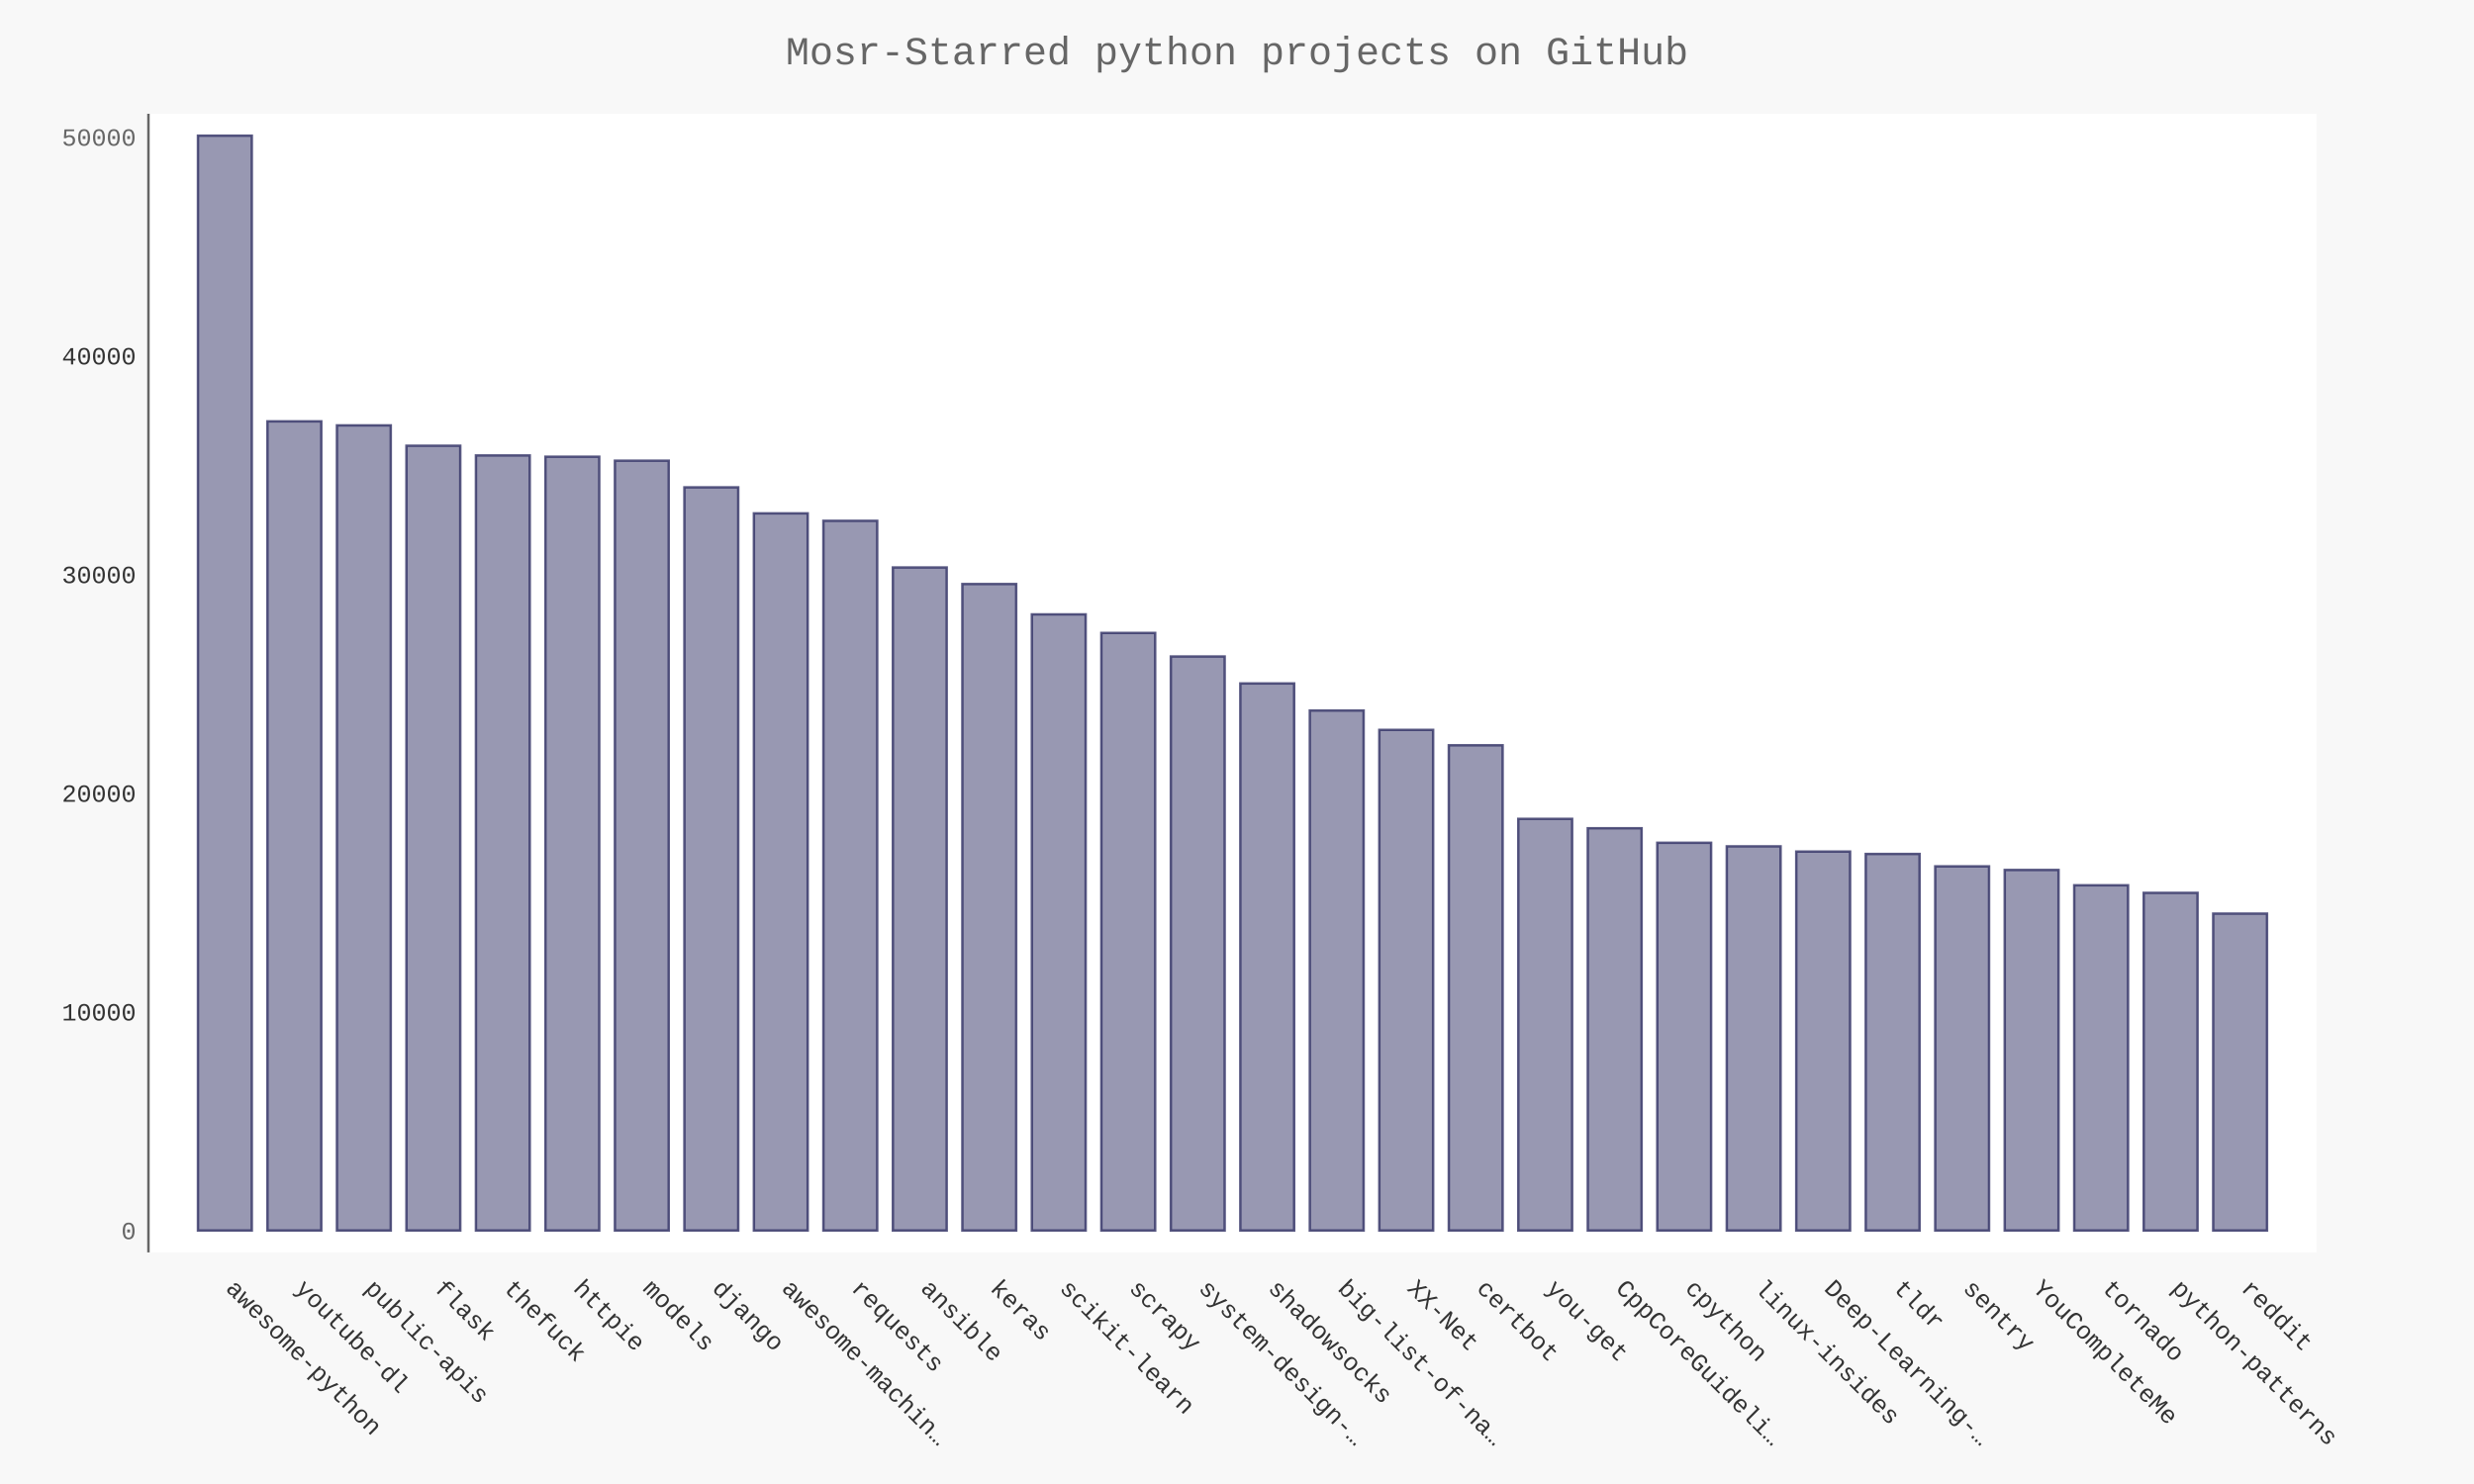
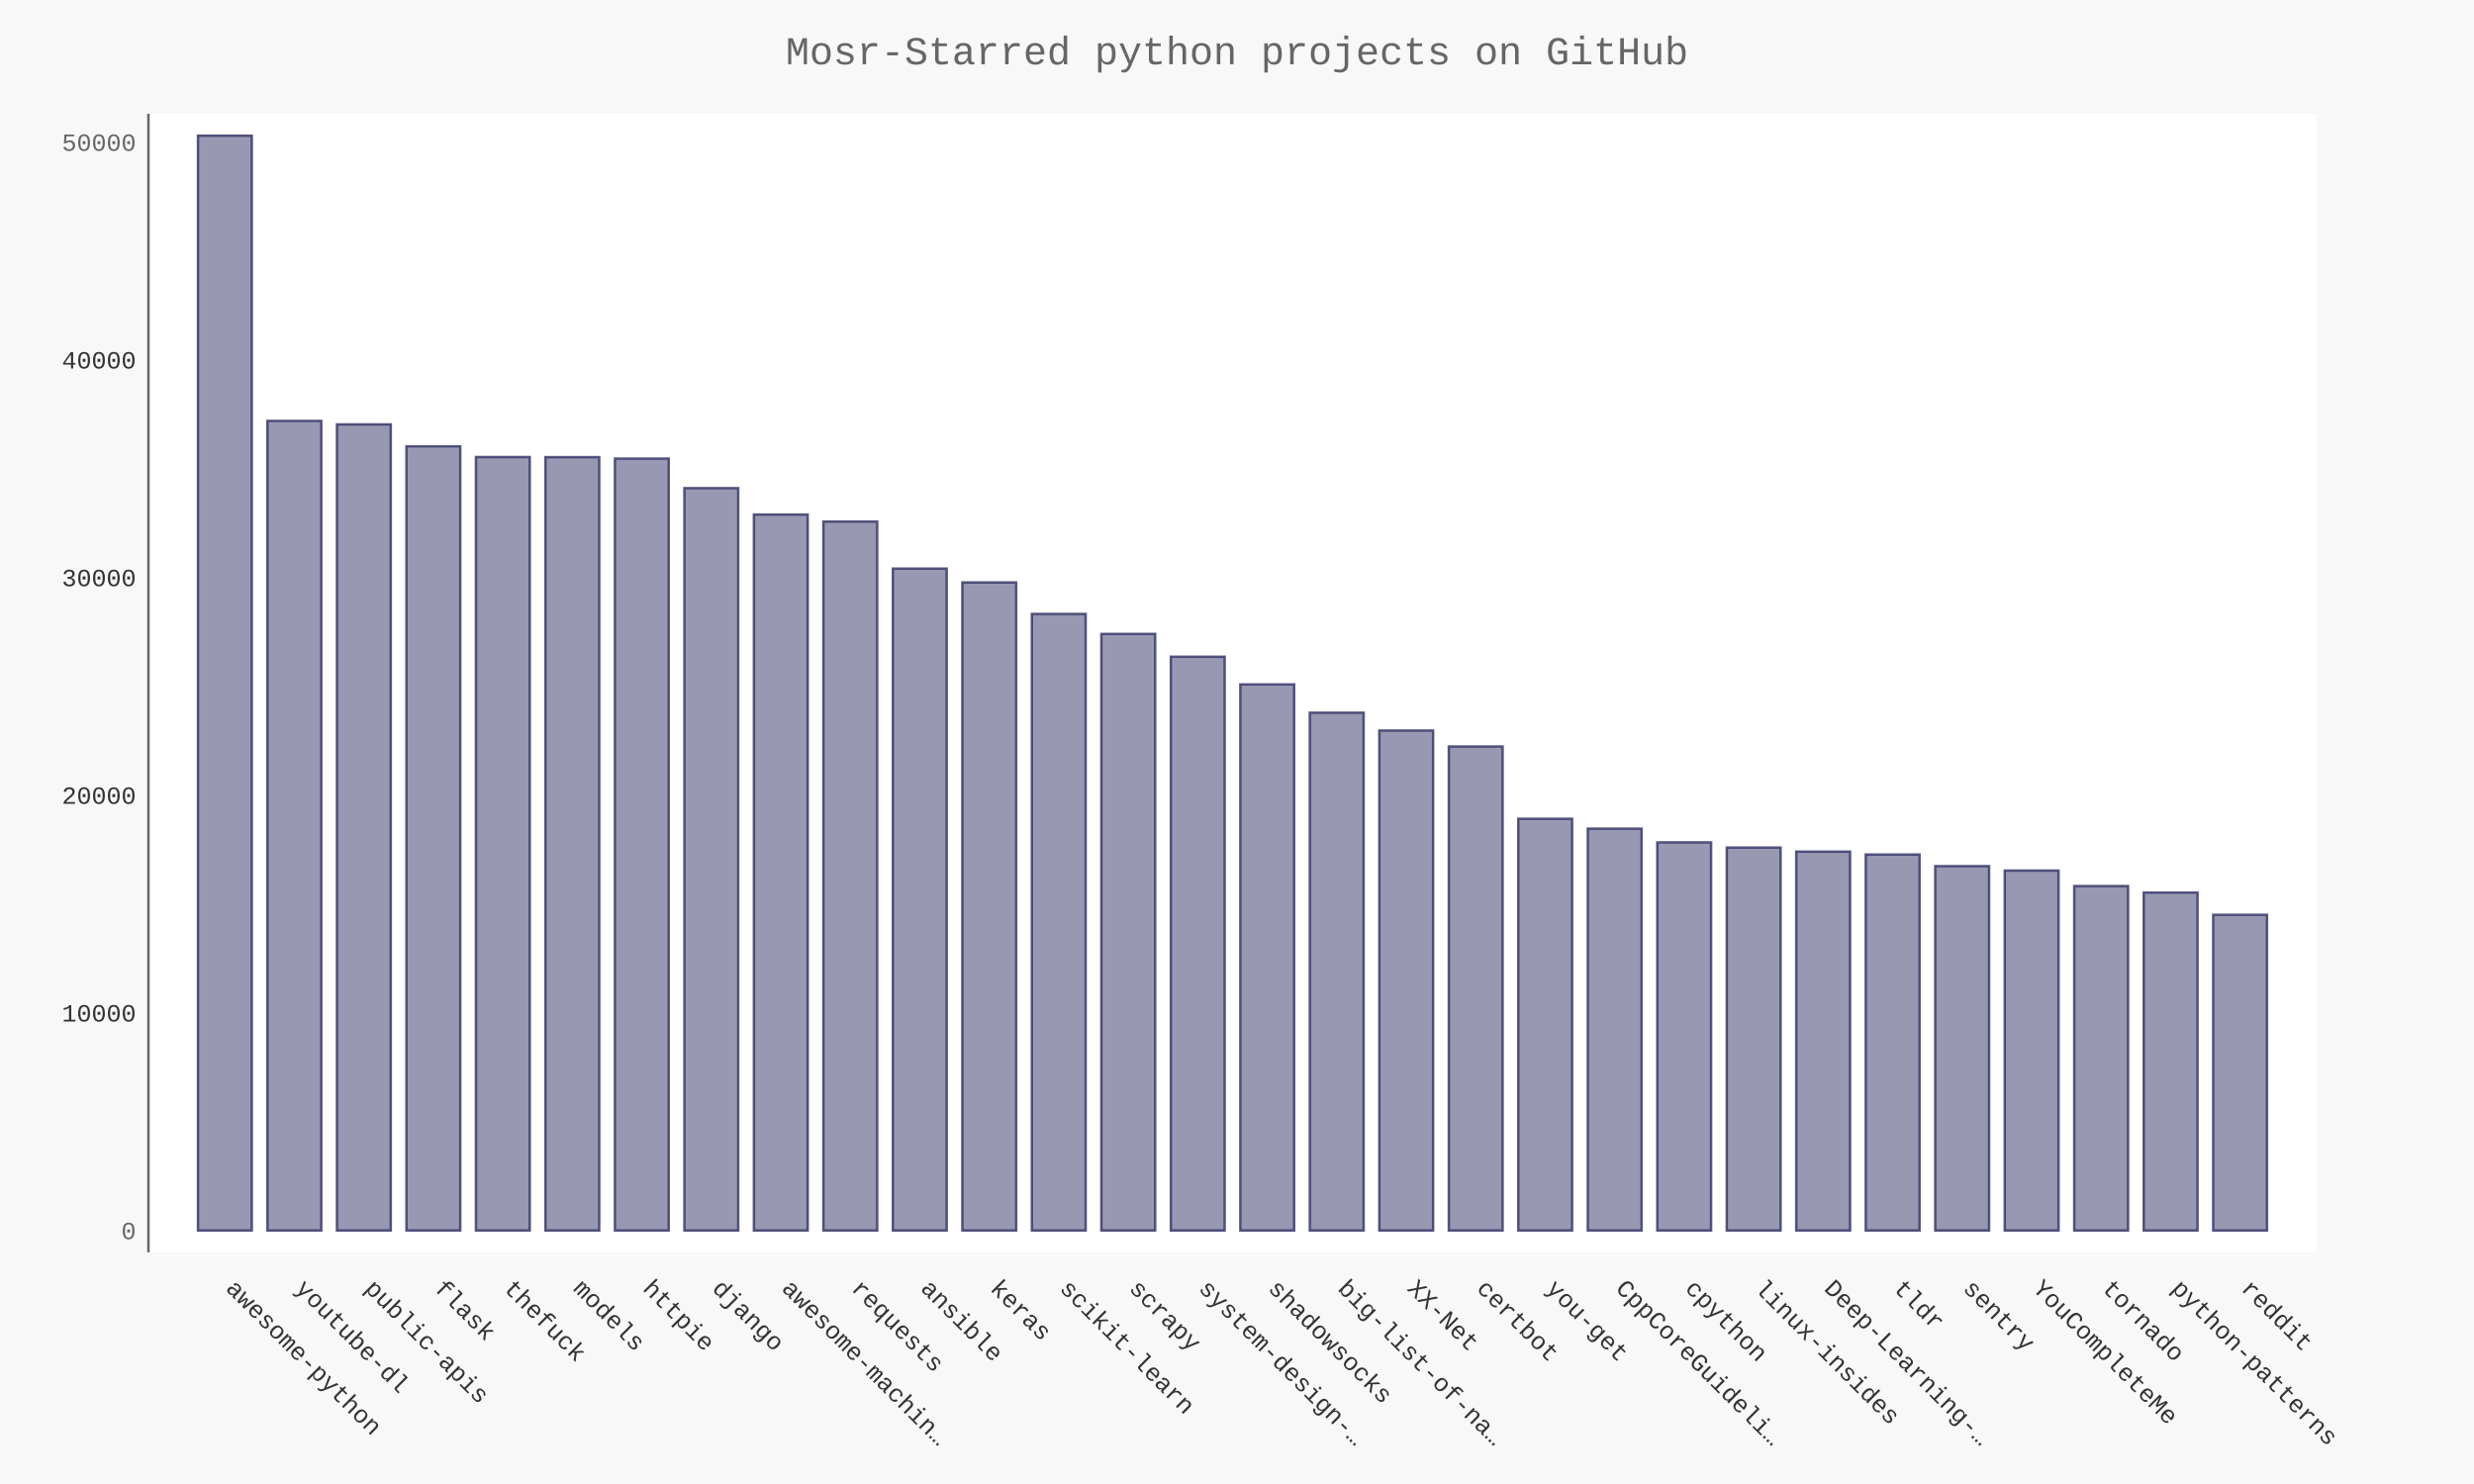
- <svg xmlns="http://www.w3.org/2000/svg" class="pygal-chart" id="chart-8e9e0156-87a1-4dd9-8824-b261c7b18988" viewBox="0 0 1000 600">
+ <svg xmlns="http://www.w3.org/2000/svg" xmlns:xlink="http://www.w3.org/1999/xlink" class="pygal-chart" id="chart-388b118c-d7a5-474a-ba25-3d51577872b9" viewBox="0 0 1000 600">
  <defs>
-     <style type="text/css">#chart-8e9e0156-87a1-4dd9-8824-b261c7b18988{-webkit-user-select:none;-webkit-font-smoothing:antialiased;font-family:Consolas,"Liberation Mono",Menlo,Courier,monospace}#chart-8e9e0156-87a1-4dd9-8824-b261c7b18988 .title{font-family:Consolas,"Liberation Mono",Menlo,Courier,monospace;font-size:16px}#chart-8e9e0156-87a1-4dd9-8824-b261c7b18988 .legends .legend text{font-family:Consolas,"Liberation Mono",Menlo,Courier,monospace;font-size:14px}#chart-8e9e0156-87a1-4dd9-8824-b261c7b18988 .axis text{font-family:Consolas,"Liberation Mono",Menlo,Courier,monospace;font-size:10px}#chart-8e9e0156-87a1-4dd9-8824-b261c7b18988 .axis text.major{font-family:Consolas,"Liberation Mono",Menlo,Courier,monospace;font-size:10px}#chart-8e9e0156-87a1-4dd9-8824-b261c7b18988 .text-overlay text.value{font-family:Consolas,"Liberation Mono",Menlo,Courier,monospace;font-size:16px}#chart-8e9e0156-87a1-4dd9-8824-b261c7b18988 .text-overlay text.label{font-family:Consolas,"Liberation Mono",Menlo,Courier,monospace;font-size:10px}#chart-8e9e0156-87a1-4dd9-8824-b261c7b18988 .tooltip{font-family:Consolas,"Liberation Mono",Menlo,Courier,monospace;font-size:14px}#chart-8e9e0156-87a1-4dd9-8824-b261c7b18988 text.no_data{font-family:Consolas,"Liberation Mono",Menlo,Courier,monospace;font-size:64px}
- #chart-8e9e0156-87a1-4dd9-8824-b261c7b18988{background-color:#f8f8f8}#chart-8e9e0156-87a1-4dd9-8824-b261c7b18988 path,#chart-8e9e0156-87a1-4dd9-8824-b261c7b18988 line,#chart-8e9e0156-87a1-4dd9-8824-b261c7b18988 rect,#chart-8e9e0156-87a1-4dd9-8824-b261c7b18988 circle{-webkit-transition:250ms ease-in;-moz-transition:250ms ease-in;transition:250ms ease-in}#chart-8e9e0156-87a1-4dd9-8824-b261c7b18988 .graph &gt; .background{fill:#f8f8f8}#chart-8e9e0156-87a1-4dd9-8824-b261c7b18988 .plot &gt; .background{fill:#ffffff}#chart-8e9e0156-87a1-4dd9-8824-b261c7b18988 .graph{fill:#333}#chart-8e9e0156-87a1-4dd9-8824-b261c7b18988 text.no_data{fill:#666}#chart-8e9e0156-87a1-4dd9-8824-b261c7b18988 .title{fill:#666}#chart-8e9e0156-87a1-4dd9-8824-b261c7b18988 .legends .legend text{fill:#333}#chart-8e9e0156-87a1-4dd9-8824-b261c7b18988 .legends .legend:hover text{fill:#666}#chart-8e9e0156-87a1-4dd9-8824-b261c7b18988 .axis .line{stroke:#666}#chart-8e9e0156-87a1-4dd9-8824-b261c7b18988 .axis .guide.line{stroke:rgba(0,0,0,0.5)}#chart-8e9e0156-87a1-4dd9-8824-b261c7b18988 .axis .major.line{stroke:#333}#chart-8e9e0156-87a1-4dd9-8824-b261c7b18988 .axis text.major{fill:#666}#chart-8e9e0156-87a1-4dd9-8824-b261c7b18988 .axis.y .guides:hover .guide.line,#chart-8e9e0156-87a1-4dd9-8824-b261c7b18988 .line-graph .axis.x .guides:hover .guide.line,#chart-8e9e0156-87a1-4dd9-8824-b261c7b18988 .stackedline-graph .axis.x .guides:hover .guide.line,#chart-8e9e0156-87a1-4dd9-8824-b261c7b18988 .xy-graph .axis.x .guides:hover .guide.line{stroke:#666}#chart-8e9e0156-87a1-4dd9-8824-b261c7b18988 .axis .guides:hover text{fill:#666}#chart-8e9e0156-87a1-4dd9-8824-b261c7b18988 .reactive{fill-opacity:.5;stroke-opacity:.8}#chart-8e9e0156-87a1-4dd9-8824-b261c7b18988 .ci{stroke:#333}#chart-8e9e0156-87a1-4dd9-8824-b261c7b18988 .reactive.active,#chart-8e9e0156-87a1-4dd9-8824-b261c7b18988 .active .reactive{fill-opacity:.9;stroke-opacity:.9;stroke-width:4}#chart-8e9e0156-87a1-4dd9-8824-b261c7b18988 .ci .reactive.active{stroke-width:1.5}#chart-8e9e0156-87a1-4dd9-8824-b261c7b18988 .series text{fill:#666}#chart-8e9e0156-87a1-4dd9-8824-b261c7b18988 .tooltip rect{fill:#ffffff;stroke:#666;-webkit-transition:opacity 250ms ease-in;-moz-transition:opacity 250ms ease-in;transition:opacity 250ms ease-in}#chart-8e9e0156-87a1-4dd9-8824-b261c7b18988 .tooltip .label{fill:#333}#chart-8e9e0156-87a1-4dd9-8824-b261c7b18988 .tooltip .label{fill:#333}#chart-8e9e0156-87a1-4dd9-8824-b261c7b18988 .tooltip .legend{font-size:.8em;fill:rgba(0,0,0,0.5)}#chart-8e9e0156-87a1-4dd9-8824-b261c7b18988 .tooltip .x_label{font-size:.6em;fill:#666}#chart-8e9e0156-87a1-4dd9-8824-b261c7b18988 .tooltip .xlink{font-size:.5em;text-decoration:underline}#chart-8e9e0156-87a1-4dd9-8824-b261c7b18988 .tooltip .value{font-size:1.5em}#chart-8e9e0156-87a1-4dd9-8824-b261c7b18988 .bound{font-size:.5em}#chart-8e9e0156-87a1-4dd9-8824-b261c7b18988 .max-value{font-size:.75em;fill:rgba(0,0,0,0.5)}#chart-8e9e0156-87a1-4dd9-8824-b261c7b18988 .map-element{fill:#ffffff;stroke:rgba(0,0,0,0.5) !important}#chart-8e9e0156-87a1-4dd9-8824-b261c7b18988 .map-element .reactive{fill-opacity:inherit;stroke-opacity:inherit}#chart-8e9e0156-87a1-4dd9-8824-b261c7b18988 .color-0,#chart-8e9e0156-87a1-4dd9-8824-b261c7b18988 .color-0 a:visited{stroke:#333366;fill:#333366}#chart-8e9e0156-87a1-4dd9-8824-b261c7b18988 .text-overlay .color-0 text{fill:black}
- #chart-8e9e0156-87a1-4dd9-8824-b261c7b18988 text.no_data{text-anchor:middle}#chart-8e9e0156-87a1-4dd9-8824-b261c7b18988 .guide.line{fill:none}#chart-8e9e0156-87a1-4dd9-8824-b261c7b18988 .centered{text-anchor:middle}#chart-8e9e0156-87a1-4dd9-8824-b261c7b18988 .title{text-anchor:middle}#chart-8e9e0156-87a1-4dd9-8824-b261c7b18988 .legends .legend text{fill-opacity:1}#chart-8e9e0156-87a1-4dd9-8824-b261c7b18988 .axis.x text{text-anchor:middle}#chart-8e9e0156-87a1-4dd9-8824-b261c7b18988 .axis.x:not(.web) text[transform]{text-anchor:start}#chart-8e9e0156-87a1-4dd9-8824-b261c7b18988 .axis.x:not(.web) text[transform].backwards{text-anchor:end}#chart-8e9e0156-87a1-4dd9-8824-b261c7b18988 .axis.y text{text-anchor:end}#chart-8e9e0156-87a1-4dd9-8824-b261c7b18988 .axis.y text[transform].backwards{text-anchor:start}#chart-8e9e0156-87a1-4dd9-8824-b261c7b18988 .axis.y2 text{text-anchor:start}#chart-8e9e0156-87a1-4dd9-8824-b261c7b18988 .axis.y2 text[transform].backwards{text-anchor:end}#chart-8e9e0156-87a1-4dd9-8824-b261c7b18988 .axis .guide.line{stroke-dasharray:4,4}#chart-8e9e0156-87a1-4dd9-8824-b261c7b18988 .axis .major.guide.line{stroke-dasharray:6,6}#chart-8e9e0156-87a1-4dd9-8824-b261c7b18988 .horizontal .axis.y .guide.line,#chart-8e9e0156-87a1-4dd9-8824-b261c7b18988 .horizontal .axis.y2 .guide.line,#chart-8e9e0156-87a1-4dd9-8824-b261c7b18988 .vertical .axis.x .guide.line{opacity:0}#chart-8e9e0156-87a1-4dd9-8824-b261c7b18988 .horizontal .axis.always_show .guide.line,#chart-8e9e0156-87a1-4dd9-8824-b261c7b18988 .vertical .axis.always_show .guide.line{opacity:1 !important}#chart-8e9e0156-87a1-4dd9-8824-b261c7b18988 .axis.y .guides:hover .guide.line,#chart-8e9e0156-87a1-4dd9-8824-b261c7b18988 .axis.y2 .guides:hover .guide.line,#chart-8e9e0156-87a1-4dd9-8824-b261c7b18988 .axis.x .guides:hover .guide.line{opacity:1}#chart-8e9e0156-87a1-4dd9-8824-b261c7b18988 .axis .guides:hover text{opacity:1}#chart-8e9e0156-87a1-4dd9-8824-b261c7b18988 .nofill{fill:none}#chart-8e9e0156-87a1-4dd9-8824-b261c7b18988 .subtle-fill{fill-opacity:.2}#chart-8e9e0156-87a1-4dd9-8824-b261c7b18988 .dot{stroke-width:1px;fill-opacity:1}#chart-8e9e0156-87a1-4dd9-8824-b261c7b18988 .dot.active{stroke-width:5px}#chart-8e9e0156-87a1-4dd9-8824-b261c7b18988 .dot.negative{fill:transparent}#chart-8e9e0156-87a1-4dd9-8824-b261c7b18988 text,#chart-8e9e0156-87a1-4dd9-8824-b261c7b18988 tspan{stroke:none !important}#chart-8e9e0156-87a1-4dd9-8824-b261c7b18988 .series text.active{opacity:1}#chart-8e9e0156-87a1-4dd9-8824-b261c7b18988 .tooltip rect{fill-opacity:.95;stroke-width:.5}#chart-8e9e0156-87a1-4dd9-8824-b261c7b18988 .tooltip text{fill-opacity:1}#chart-8e9e0156-87a1-4dd9-8824-b261c7b18988 .showable{visibility:hidden}#chart-8e9e0156-87a1-4dd9-8824-b261c7b18988 .showable.shown{visibility:visible}#chart-8e9e0156-87a1-4dd9-8824-b261c7b18988 .gauge-background{fill:rgba(229,229,229,1);stroke:none}#chart-8e9e0156-87a1-4dd9-8824-b261c7b18988 .bg-lines{stroke:#f8f8f8;stroke-width:2px}</style>
+     <style type="text/css">#chart-388b118c-d7a5-474a-ba25-3d51577872b9{-webkit-user-select:none;-webkit-font-smoothing:antialiased;font-family:Consolas,"Liberation Mono",Menlo,Courier,monospace}#chart-388b118c-d7a5-474a-ba25-3d51577872b9 .title{font-family:Consolas,"Liberation Mono",Menlo,Courier,monospace;font-size:16px}#chart-388b118c-d7a5-474a-ba25-3d51577872b9 .legends .legend text{font-family:Consolas,"Liberation Mono",Menlo,Courier,monospace;font-size:14px}#chart-388b118c-d7a5-474a-ba25-3d51577872b9 .axis text{font-family:Consolas,"Liberation Mono",Menlo,Courier,monospace;font-size:10px}#chart-388b118c-d7a5-474a-ba25-3d51577872b9 .axis text.major{font-family:Consolas,"Liberation Mono",Menlo,Courier,monospace;font-size:10px}#chart-388b118c-d7a5-474a-ba25-3d51577872b9 .text-overlay text.value{font-family:Consolas,"Liberation Mono",Menlo,Courier,monospace;font-size:16px}#chart-388b118c-d7a5-474a-ba25-3d51577872b9 .text-overlay text.label{font-family:Consolas,"Liberation Mono",Menlo,Courier,monospace;font-size:10px}#chart-388b118c-d7a5-474a-ba25-3d51577872b9 .tooltip{font-family:Consolas,"Liberation Mono",Menlo,Courier,monospace;font-size:14px}#chart-388b118c-d7a5-474a-ba25-3d51577872b9 text.no_data{font-family:Consolas,"Liberation Mono",Menlo,Courier,monospace;font-size:64px}
+ #chart-388b118c-d7a5-474a-ba25-3d51577872b9{background-color:#f8f8f8}#chart-388b118c-d7a5-474a-ba25-3d51577872b9 path,#chart-388b118c-d7a5-474a-ba25-3d51577872b9 line,#chart-388b118c-d7a5-474a-ba25-3d51577872b9 rect,#chart-388b118c-d7a5-474a-ba25-3d51577872b9 circle{-webkit-transition:250ms ease-in;-moz-transition:250ms ease-in;transition:250ms ease-in}#chart-388b118c-d7a5-474a-ba25-3d51577872b9 .graph &gt; .background{fill:#f8f8f8}#chart-388b118c-d7a5-474a-ba25-3d51577872b9 .plot &gt; .background{fill:#ffffff}#chart-388b118c-d7a5-474a-ba25-3d51577872b9 .graph{fill:#333}#chart-388b118c-d7a5-474a-ba25-3d51577872b9 text.no_data{fill:#666}#chart-388b118c-d7a5-474a-ba25-3d51577872b9 .title{fill:#666}#chart-388b118c-d7a5-474a-ba25-3d51577872b9 .legends .legend text{fill:#333}#chart-388b118c-d7a5-474a-ba25-3d51577872b9 .legends .legend:hover text{fill:#666}#chart-388b118c-d7a5-474a-ba25-3d51577872b9 .axis .line{stroke:#666}#chart-388b118c-d7a5-474a-ba25-3d51577872b9 .axis .guide.line{stroke:rgba(0,0,0,0.5)}#chart-388b118c-d7a5-474a-ba25-3d51577872b9 .axis .major.line{stroke:#333}#chart-388b118c-d7a5-474a-ba25-3d51577872b9 .axis text.major{fill:#666}#chart-388b118c-d7a5-474a-ba25-3d51577872b9 .axis.y .guides:hover .guide.line,#chart-388b118c-d7a5-474a-ba25-3d51577872b9 .line-graph .axis.x .guides:hover .guide.line,#chart-388b118c-d7a5-474a-ba25-3d51577872b9 .stackedline-graph .axis.x .guides:hover .guide.line,#chart-388b118c-d7a5-474a-ba25-3d51577872b9 .xy-graph .axis.x .guides:hover .guide.line{stroke:#666}#chart-388b118c-d7a5-474a-ba25-3d51577872b9 .axis .guides:hover text{fill:#666}#chart-388b118c-d7a5-474a-ba25-3d51577872b9 .reactive{fill-opacity:.5;stroke-opacity:.8}#chart-388b118c-d7a5-474a-ba25-3d51577872b9 .ci{stroke:#333}#chart-388b118c-d7a5-474a-ba25-3d51577872b9 .reactive.active,#chart-388b118c-d7a5-474a-ba25-3d51577872b9 .active .reactive{fill-opacity:.9;stroke-opacity:.9;stroke-width:4}#chart-388b118c-d7a5-474a-ba25-3d51577872b9 .ci .reactive.active{stroke-width:1.5}#chart-388b118c-d7a5-474a-ba25-3d51577872b9 .series text{fill:#666}#chart-388b118c-d7a5-474a-ba25-3d51577872b9 .tooltip rect{fill:#ffffff;stroke:#666;-webkit-transition:opacity 250ms ease-in;-moz-transition:opacity 250ms ease-in;transition:opacity 250ms ease-in}#chart-388b118c-d7a5-474a-ba25-3d51577872b9 .tooltip .label{fill:#333}#chart-388b118c-d7a5-474a-ba25-3d51577872b9 .tooltip .label{fill:#333}#chart-388b118c-d7a5-474a-ba25-3d51577872b9 .tooltip .legend{font-size:.8em;fill:rgba(0,0,0,0.5)}#chart-388b118c-d7a5-474a-ba25-3d51577872b9 .tooltip .x_label{font-size:.6em;fill:#666}#chart-388b118c-d7a5-474a-ba25-3d51577872b9 .tooltip .xlink{font-size:.5em;text-decoration:underline}#chart-388b118c-d7a5-474a-ba25-3d51577872b9 .tooltip .value{font-size:1.5em}#chart-388b118c-d7a5-474a-ba25-3d51577872b9 .bound{font-size:.5em}#chart-388b118c-d7a5-474a-ba25-3d51577872b9 .max-value{font-size:.75em;fill:rgba(0,0,0,0.5)}#chart-388b118c-d7a5-474a-ba25-3d51577872b9 .map-element{fill:#ffffff;stroke:rgba(0,0,0,0.5) !important}#chart-388b118c-d7a5-474a-ba25-3d51577872b9 .map-element .reactive{fill-opacity:inherit;stroke-opacity:inherit}#chart-388b118c-d7a5-474a-ba25-3d51577872b9 .color-0,#chart-388b118c-d7a5-474a-ba25-3d51577872b9 .color-0 a:visited{stroke:#333366;fill:#333366}#chart-388b118c-d7a5-474a-ba25-3d51577872b9 .text-overlay .color-0 text{fill:black}
+ #chart-388b118c-d7a5-474a-ba25-3d51577872b9 text.no_data{text-anchor:middle}#chart-388b118c-d7a5-474a-ba25-3d51577872b9 .guide.line{fill:none}#chart-388b118c-d7a5-474a-ba25-3d51577872b9 .centered{text-anchor:middle}#chart-388b118c-d7a5-474a-ba25-3d51577872b9 .title{text-anchor:middle}#chart-388b118c-d7a5-474a-ba25-3d51577872b9 .legends .legend text{fill-opacity:1}#chart-388b118c-d7a5-474a-ba25-3d51577872b9 .axis.x text{text-anchor:middle}#chart-388b118c-d7a5-474a-ba25-3d51577872b9 .axis.x:not(.web) text[transform]{text-anchor:start}#chart-388b118c-d7a5-474a-ba25-3d51577872b9 .axis.x:not(.web) text[transform].backwards{text-anchor:end}#chart-388b118c-d7a5-474a-ba25-3d51577872b9 .axis.y text{text-anchor:end}#chart-388b118c-d7a5-474a-ba25-3d51577872b9 .axis.y text[transform].backwards{text-anchor:start}#chart-388b118c-d7a5-474a-ba25-3d51577872b9 .axis.y2 text{text-anchor:start}#chart-388b118c-d7a5-474a-ba25-3d51577872b9 .axis.y2 text[transform].backwards{text-anchor:end}#chart-388b118c-d7a5-474a-ba25-3d51577872b9 .axis .guide.line{stroke-dasharray:4,4}#chart-388b118c-d7a5-474a-ba25-3d51577872b9 .axis .major.guide.line{stroke-dasharray:6,6}#chart-388b118c-d7a5-474a-ba25-3d51577872b9 .horizontal .axis.y .guide.line,#chart-388b118c-d7a5-474a-ba25-3d51577872b9 .horizontal .axis.y2 .guide.line,#chart-388b118c-d7a5-474a-ba25-3d51577872b9 .vertical .axis.x .guide.line{opacity:0}#chart-388b118c-d7a5-474a-ba25-3d51577872b9 .horizontal .axis.always_show .guide.line,#chart-388b118c-d7a5-474a-ba25-3d51577872b9 .vertical .axis.always_show .guide.line{opacity:1 !important}#chart-388b118c-d7a5-474a-ba25-3d51577872b9 .axis.y .guides:hover .guide.line,#chart-388b118c-d7a5-474a-ba25-3d51577872b9 .axis.y2 .guides:hover .guide.line,#chart-388b118c-d7a5-474a-ba25-3d51577872b9 .axis.x .guides:hover .guide.line{opacity:1}#chart-388b118c-d7a5-474a-ba25-3d51577872b9 .axis .guides:hover text{opacity:1}#chart-388b118c-d7a5-474a-ba25-3d51577872b9 .nofill{fill:none}#chart-388b118c-d7a5-474a-ba25-3d51577872b9 .subtle-fill{fill-opacity:.2}#chart-388b118c-d7a5-474a-ba25-3d51577872b9 .dot{stroke-width:1px;fill-opacity:1}#chart-388b118c-d7a5-474a-ba25-3d51577872b9 .dot.active{stroke-width:5px}#chart-388b118c-d7a5-474a-ba25-3d51577872b9 .dot.negative{fill:transparent}#chart-388b118c-d7a5-474a-ba25-3d51577872b9 text,#chart-388b118c-d7a5-474a-ba25-3d51577872b9 tspan{stroke:none !important}#chart-388b118c-d7a5-474a-ba25-3d51577872b9 .series text.active{opacity:1}#chart-388b118c-d7a5-474a-ba25-3d51577872b9 .tooltip rect{fill-opacity:.95;stroke-width:.5}#chart-388b118c-d7a5-474a-ba25-3d51577872b9 .tooltip text{fill-opacity:1}#chart-388b118c-d7a5-474a-ba25-3d51577872b9 .showable{visibility:hidden}#chart-388b118c-d7a5-474a-ba25-3d51577872b9 .showable.shown{visibility:visible}#chart-388b118c-d7a5-474a-ba25-3d51577872b9 .gauge-background{fill:rgba(229,229,229,1);stroke:none}#chart-388b118c-d7a5-474a-ba25-3d51577872b9 .bg-lines{stroke:#f8f8f8;stroke-width:2px}</style>
  </defs>
  <g class="graph bar-graph vertical">
    <rect class="background" height="600" width="1000" x="0" y="0" />
    <g class="plot" transform="translate(60, 46)">
      <rect class="background" height="460.36" width="876.36" x="0" y="0" />
      <g class="axis y">
        <g class="guides">
          <text class="major" x="-5" y="455.007">0</text>
        </g>
        <g class="guides">
-           <text class="" x="-5" y="366.588">10000</text>
-         </g>
-         <g class="guides">
-           <text class="" x="-5" y="278.168">20000</text>
-         </g>
-         <g class="guides">
-           <text class="" x="-5" y="189.749">30000</text>
-         </g>
-         <g class="guides">
-           <text class="" x="-5" y="101.33">40000</text>
-         </g>
-         <g class="guides">
-           <text class="major" x="-5" y="12.91">50000</text>
+           <text class="" x="-5" y="367.003">10000</text>
+         </g>
+         <g class="guides">
+           <text class="" x="-5" y="278.998">20000</text>
+         </g>
+         <g class="guides">
+           <text class="" x="-5" y="190.994">30000</text>
+         </g>
+         <g class="guides">
+           <text class="" x="-5" y="102.989">40000</text>
+         </g>
+         <g class="guides">
+           <text class="major" x="-5" y="14.984">50000</text>
        </g>
      </g>
      <g class="axis x">
        <path class="line" d="M0 0 v460.36" />
        <g class="guides">
          <path class="guide line" d="M30.897 0 v460.36" />
          <text class="" transform="rotate(45 30.89732 475.3604)" x="30.897" y="475.36">awesome-python</text>
        </g>
        <g class="guides">
          <path class="guide line" d="M58.986 0 v460.36" />
          <text class="" transform="rotate(45 58.9858 475.3604)" x="58.986" y="475.36">youtube-dl</text>
        </g>
        <g class="guides">
          <path class="guide line" d="M87.074 0 v460.36" />
          <text class="" transform="rotate(45 87.07427 475.3604)" x="87.074" y="475.36">public-apis</text>
        </g>
        <g class="guides">
          <path class="guide line" d="M115.163 0 v460.36" />
          <text class="" transform="rotate(45 115.1627 475.3604)" x="115.163" y="475.36">flask</text>
        </g>
        <g class="guides">
          <path class="guide line" d="M143.251 0 v460.36" />
          <text class="" transform="rotate(45 143.2512 475.3604)" x="143.251" y="475.36">thefuck</text>
        </g>
        <g class="guides">
          <path class="guide line" d="M171.34 0 v460.36" />
-           <text class="" transform="rotate(45 171.3397 475.3604)" x="171.34" y="475.36">httpie</text>
+           <text class="" transform="rotate(45 171.3397 475.3604)" x="171.34" y="475.36">models</text>
        </g>
        <g class="guides">
          <path class="guide line" d="M199.428 0 v460.36" />
-           <text class="" transform="rotate(45 199.4282 475.3604)" x="199.428" y="475.36">models</text>
+           <text class="" transform="rotate(45 199.4282 475.3604)" x="199.428" y="475.36">httpie</text>
        </g>
        <g class="guides">
          <path class="guide line" d="M227.517 0 v460.36" />
          <text class="" transform="rotate(45 227.5166 475.3604)" x="227.517" y="475.36">django</text>
        </g>
        <g class="guides">
          <path class="guide line" d="M255.605 0 v460.36" />
          <text class="" transform="rotate(45 255.6051 475.3604)" x="255.605" y="475.36">awesome-machin…</text>
        </g>
        <g class="guides">
          <path class="guide line" d="M283.694 0 v460.36" />
          <text class="" transform="rotate(45 283.6936 475.3604)" x="283.694" y="475.36">requests</text>
        </g>
        <g class="guides">
          <path class="guide line" d="M311.782 0 v460.36" />
          <text class="" transform="rotate(45 311.7821 475.3604)" x="311.782" y="475.36">ansible</text>
        </g>
        <g class="guides">
          <path class="guide line" d="M339.871 0 v460.36" />
          <text class="" transform="rotate(45 339.8705 475.3604)" x="339.871" y="475.36">keras</text>
        </g>
        <g class="guides">
          <path class="guide line" d="M367.959 0 v460.36" />
          <text class="" transform="rotate(45 367.959 475.3604)" x="367.959" y="475.36">scikit-learn</text>
        </g>
        <g class="guides">
          <path class="guide line" d="M396.047 0 v460.36" />
          <text class="" transform="rotate(45 396.0475 475.3604)" x="396.047" y="475.36">scrapy</text>
        </g>
        <g class="guides">
          <path class="guide line" d="M424.136 0 v460.36" />
          <text class="" transform="rotate(45 424.136 475.3604)" x="424.136" y="475.36">system-design-…</text>
        </g>
        <g class="guides">
          <path class="guide line" d="M452.224 0 v460.36" />
          <text class="" transform="rotate(45 452.2244 475.3604)" x="452.224" y="475.36">shadowsocks</text>
        </g>
        <g class="guides">
          <path class="guide line" d="M480.313 0 v460.36" />
          <text class="" transform="rotate(45 480.3129 475.3604)" x="480.313" y="475.36">big-list-of-na…</text>
        </g>
        <g class="guides">
          <path class="guide line" d="M508.401 0 v460.36" />
          <text class="" transform="rotate(45 508.4014 475.3604)" x="508.401" y="475.36">XX-Net</text>
        </g>
        <g class="guides">
          <path class="guide line" d="M536.49 0 v460.36" />
          <text class="" transform="rotate(45 536.4899 475.3604)" x="536.49" y="475.36">certbot</text>
        </g>
        <g class="guides">
          <path class="guide line" d="M564.578 0 v460.36" />
          <text class="" transform="rotate(45 564.5783 475.3604)" x="564.578" y="475.36">you-get</text>
        </g>
        <g class="guides">
          <path class="guide line" d="M592.667 0 v460.36" />
          <text class="" transform="rotate(45 592.6668 475.3604)" x="592.667" y="475.36">CppCoreGuideli…</text>
        </g>
        <g class="guides">
          <path class="guide line" d="M620.755 0 v460.36" />
          <text class="" transform="rotate(45 620.7553 475.3604)" x="620.755" y="475.36">cpython</text>
        </g>
        <g class="guides">
          <path class="guide line" d="M648.844 0 v460.36" />
          <text class="" transform="rotate(45 648.8438 475.3604)" x="648.844" y="475.36">linux-insides</text>
        </g>
        <g class="guides">
          <path class="guide line" d="M676.932 0 v460.36" />
          <text class="" transform="rotate(45 676.9322 475.3604)" x="676.932" y="475.36">Deep-Learning-…</text>
        </g>
        <g class="guides">
          <path class="guide line" d="M705.021 0 v460.36" />
          <text class="" transform="rotate(45 705.0207 475.3604)" x="705.021" y="475.36">tldr</text>
        </g>
        <g class="guides">
          <path class="guide line" d="M733.109 0 v460.36" />
          <text class="" transform="rotate(45 733.1092 475.3604)" x="733.109" y="475.36">sentry</text>
        </g>
        <g class="guides">
          <path class="guide line" d="M761.198 0 v460.36" />
          <text class="" transform="rotate(45 761.1976 475.3604)" x="761.198" y="475.36">YouCompleteMe</text>
        </g>
        <g class="guides">
          <path class="guide line" d="M789.286 0 v460.36" />
          <text class="" transform="rotate(45 789.2861 475.3604)" x="789.286" y="475.36">tornado</text>
        </g>
        <g class="guides">
          <path class="guide line" d="M817.375 0 v460.36" />
          <text class="" transform="rotate(45 817.3746 475.3604)" x="817.375" y="475.36">python-patterns</text>
        </g>
        <g class="guides">
          <path class="guide line" d="M845.463 0 v460.36" />
          <text class="" transform="rotate(45 845.4631 475.3604)" x="845.463" y="475.36">reddit</text>
        </g>
      </g>
      <g class="series serie-0 color-0">
        <g class="bars">
          <g class="bar">
-             <rect class="rect reactive tooltip-trigger" height="442.654" rx="0" ry="0" width="21.752" x="20.021" y="8.853" />
-           </g>
-           <g class="bar">
-             <rect class="rect reactive tooltip-trigger" height="327.152" rx="0" ry="0" width="21.752" x="48.11" y="124.355" />
-           </g>
-           <g class="bar">
-             <rect class="rect reactive tooltip-trigger" height="325.525" rx="0" ry="0" width="21.752" x="76.198" y="125.982" />
-           </g>
-           <g class="bar">
-             <rect class="rect reactive tooltip-trigger" height="317.293" rx="0" ry="0" width="21.752" x="104.287" y="134.214" />
-           </g>
-           <g class="bar">
-             <rect class="rect reactive tooltip-trigger" height="313.367" rx="0" ry="0" width="21.752" x="132.375" y="138.14" />
-           </g>
-           <g class="bar">
-             <rect class="rect reactive tooltip-trigger" height="312.854" rx="0" ry="0" width="21.752" x="160.464" y="138.653" />
-           </g>
-           <g class="bar">
-             <rect class="rect reactive tooltip-trigger" height="311.245" rx="0" ry="0" width="21.752" x="188.552" y="140.262" />
-           </g>
-           <g class="bar">
-             <rect class="rect reactive tooltip-trigger" height="300.467" rx="0" ry="0" width="21.752" x="216.641" y="151.04" />
-           </g>
-           <g class="bar">
-             <rect class="rect reactive tooltip-trigger" height="289.954" rx="0" ry="0" width="21.752" x="244.729" y="161.553" />
-           </g>
-           <g class="bar">
-             <rect class="rect reactive tooltip-trigger" height="286.93" rx="0" ry="0" width="21.752" x="272.818" y="164.577" />
-           </g>
-           <g class="bar">
-             <rect class="rect reactive tooltip-trigger" height="268.07" rx="0" ry="0" width="21.752" x="300.906" y="183.437" />
-           </g>
-           <g class="bar">
-             <rect class="rect reactive tooltip-trigger" height="261.377" rx="0" ry="0" width="21.752" x="328.995" y="190.131" />
-           </g>
-           <g class="bar">
-             <rect class="rect reactive tooltip-trigger" height="249.113" rx="0" ry="0" width="21.752" x="357.083" y="202.394" />
-           </g>
-           <g class="bar">
-             <rect class="rect reactive tooltip-trigger" height="241.606" rx="0" ry="0" width="21.752" x="385.172" y="209.901" />
-           </g>
-           <g class="bar">
-             <rect class="rect reactive tooltip-trigger" height="232.074" rx="0" ry="0" width="21.752" x="413.26" y="219.433" />
-           </g>
-           <g class="bar">
-             <rect class="rect reactive tooltip-trigger" height="221.181" rx="0" ry="0" width="21.752" x="441.349" y="230.326" />
-           </g>
-           <g class="bar">
-             <rect class="rect reactive tooltip-trigger" height="210.226" rx="0" ry="0" width="21.752" x="469.437" y="241.281" />
-           </g>
-           <g class="bar">
-             <rect class="rect reactive tooltip-trigger" height="202.41" rx="0" ry="0" width="21.752" x="497.526" y="249.098" />
-           </g>
-           <g class="bar">
-             <rect class="rect reactive tooltip-trigger" height="196.185" rx="0" ry="0" width="21.752" x="525.614" y="255.322" />
-           </g>
-           <g class="bar">
-             <rect class="rect reactive tooltip-trigger" height="166.432" rx="0" ry="0" width="21.752" x="553.702" y="285.075" />
-           </g>
-           <g class="bar">
-             <rect class="rect reactive tooltip-trigger" height="162.639" rx="0" ry="0" width="21.752" x="581.791" y="288.869" />
-           </g>
-           <g class="bar">
-             <rect class="rect reactive tooltip-trigger" height="156.768" rx="0" ry="0" width="21.752" x="609.879" y="294.74" />
-           </g>
-           <g class="bar">
-             <rect class="rect reactive tooltip-trigger" height="155.318" rx="0" ry="0" width="21.752" x="637.968" y="296.19" />
-           </g>
-           <g class="bar">
-             <rect class="rect reactive tooltip-trigger" height="153.204" rx="0" ry="0" width="21.752" x="666.056" y="298.303" />
-           </g>
-           <g class="bar">
-             <rect class="rect reactive tooltip-trigger" height="152.241" rx="0" ry="0" width="21.752" x="694.145" y="299.267" />
-           </g>
-           <g class="bar">
-             <rect class="rect reactive tooltip-trigger" height="147.227" rx="0" ry="0" width="21.752" x="722.233" y="304.28" />
-           </g>
-           <g class="bar">
-             <rect class="rect reactive tooltip-trigger" height="145.768" rx="0" ry="0" width="21.752" x="750.322" y="305.739" />
-           </g>
-           <g class="bar">
-             <rect class="rect reactive tooltip-trigger" height="139.579" rx="0" ry="0" width="21.752" x="778.41" y="311.928" />
-           </g>
-           <g class="bar">
-             <rect class="rect reactive tooltip-trigger" height="136.511" rx="0" ry="0" width="21.752" x="806.499" y="314.997" />
-           </g>
-           <g class="bar">
-             <rect class="rect reactive tooltip-trigger" height="128.12" rx="0" ry="0" width="21.752" x="834.587" y="323.388" />
+             <a target="_blank" xlink:href="https://github.com/vinta/awesome-python">
+               <rect class="rect reactive tooltip-trigger" height="442.654" rx="0" ry="0" width="21.752" x="20.021" y="8.853" />
+             </a>
+           </g>
+           <g class="bar">
+             <a target="_blank" xlink:href="https://github.com/rg3/youtube-dl">
+               <rect class="rect reactive tooltip-trigger" height="327.333" rx="0" ry="0" width="21.752" x="48.11" y="124.174" />
+             </a>
+           </g>
+           <g class="bar">
+             <a target="_blank" xlink:href="https://github.com/toddmotto/public-apis">
+               <rect class="rect reactive tooltip-trigger" height="325.916" rx="0" ry="0" width="21.752" x="76.198" y="125.591" />
+             </a>
+           </g>
+           <g class="bar">
+             <a target="_blank" xlink:href="https://github.com/pallets/flask">
+               <rect class="rect reactive tooltip-trigger" height="317.054" rx="0" ry="0" width="21.752" x="104.287" y="134.453" />
+             </a>
+           </g>
+           <g class="bar">
+             <a target="_blank" xlink:href="https://github.com/nvbn/thefuck">
+               <rect class="rect reactive tooltip-trigger" height="312.724" rx="0" ry="0" width="21.752" x="132.375" y="138.783" />
+             </a>
+           </g>
+           <g class="bar">
+             <a target="_blank" xlink:href="https://github.com/tensorflow/models">
+               <rect class="rect reactive tooltip-trigger" height="312.68" rx="0" ry="0" width="21.752" x="160.464" y="138.827" />
+             </a>
+           </g>
+           <g class="bar">
+             <a target="_blank" xlink:href="https://github.com/jakubroztocil/httpie">
+               <rect class="rect reactive tooltip-trigger" height="312.091" rx="0" ry="0" width="21.752" x="188.552" y="139.417" />
+             </a>
+           </g>
+           <g class="bar">
+             <a target="_blank" xlink:href="https://github.com/django/django">
+               <rect class="rect reactive tooltip-trigger" height="300.14" rx="0" ry="0" width="21.752" x="216.641" y="151.368" />
+             </a>
+           </g>
+           <g class="bar">
+             <a target="_blank" xlink:href="https://github.com/josephmisiti/awesome-machine-learning">
+               <rect class="rect reactive tooltip-trigger" height="289.473" rx="0" ry="0" width="21.752" x="244.729" y="162.034" />
+             </a>
+           </g>
+           <g class="bar">
+             <a target="_blank" xlink:href="https://github.com/requests/requests">
+               <rect class="rect reactive tooltip-trigger" height="286.64" rx="0" ry="0" width="21.752" x="272.818" y="164.868" />
+             </a>
+           </g>
+           <g class="bar">
+             <a target="_blank" xlink:href="https://github.com/ansible/ansible">
+               <rect class="rect reactive tooltip-trigger" height="267.613" rx="0" ry="0" width="21.752" x="300.906" y="183.894" />
+             </a>
+           </g>
+           <g class="bar">
+             <a target="_blank" xlink:href="https://github.com/keras-team/keras">
+               <rect class="rect reactive tooltip-trigger" height="262.016" rx="0" ry="0" width="21.752" x="328.995" y="189.491" />
+             </a>
+           </g>
+           <g class="bar">
+             <a target="_blank" xlink:href="https://github.com/scikit-learn/scikit-learn">
+               <rect class="rect reactive tooltip-trigger" height="249.282" rx="0" ry="0" width="21.752" x="357.083" y="202.226" />
+             </a>
+           </g>
+           <g class="bar">
+             <a target="_blank" xlink:href="https://github.com/scrapy/scrapy">
+               <rect class="rect reactive tooltip-trigger" height="241.203" rx="0" ry="0" width="21.752" x="385.172" y="210.304" />
+             </a>
+           </g>
+           <g class="bar">
+             <a target="_blank" xlink:href="https://github.com/donnemartin/system-design-primer">
+               <rect class="rect reactive tooltip-trigger" height="231.98" rx="0" ry="0" width="21.752" x="413.26" y="219.527" />
+             </a>
+           </g>
+           <g class="bar">
+             <a target="_blank" xlink:href="https://github.com/shadowsocks/shadowsocks">
+               <rect class="rect reactive tooltip-trigger" height="220.795" rx="0" ry="0" width="21.752" x="441.349" y="230.713" />
+             </a>
+           </g>
+           <g class="bar">
+             <a target="_blank" xlink:href="https://github.com/minimaxir/big-list-of-naughty-strings">
+               <rect class="rect reactive tooltip-trigger" height="209.354" rx="0" ry="0" width="21.752" x="469.437" y="242.153" />
+             </a>
+           </g>
+           <g class="bar">
+             <a target="_blank" xlink:href="https://github.com/XX-net/XX-Net">
+               <rect class="rect reactive tooltip-trigger" height="202.138" rx="0" ry="0" width="21.752" x="497.526" y="249.37" />
+             </a>
+           </g>
+           <g class="bar">
+             <a target="_blank" xlink:href="https://github.com/certbot/certbot">
+               <rect class="rect reactive tooltip-trigger" height="195.687" rx="0" ry="0" width="21.752" x="525.614" y="255.82" />
+             </a>
+           </g>
+           <g class="bar">
+             <a target="_blank" xlink:href="https://github.com/soimort/you-get">
+               <rect class="rect reactive tooltip-trigger" height="166.469" rx="0" ry="0" width="21.752" x="553.702" y="285.038" />
+             </a>
+           </g>
+           <g class="bar">
+             <a target="_blank" xlink:href="https://github.com/isocpp/CppCoreGuidelines">
+               <rect class="rect reactive tooltip-trigger" height="162.474" rx="0" ry="0" width="21.752" x="581.791" y="289.033" />
+             </a>
+           </g>
+           <g class="bar">
+             <a target="_blank" xlink:href="https://github.com/python/cpython">
+               <rect class="rect reactive tooltip-trigger" height="156.921" rx="0" ry="0" width="21.752" x="609.879" y="294.586" />
+             </a>
+           </g>
+           <g class="bar">
+             <a target="_blank" xlink:href="https://github.com/0xAX/linux-insides">
+               <rect class="rect reactive tooltip-trigger" height="154.826" rx="0" ry="0" width="21.752" x="637.968" y="296.681" />
+             </a>
+           </g>
+           <g class="bar">
+             <a target="_blank" xlink:href="https://github.com/floodsung/Deep-Learning-Papers-Reading-Roadmap">
+               <rect class="rect reactive tooltip-trigger" height="153.181" rx="0" ry="0" width="21.752" x="666.056" y="298.327" />
+             </a>
+           </g>
+           <g class="bar">
+             <a target="_blank" xlink:href="https://github.com/tldr-pages/tldr">
+               <rect class="rect reactive tooltip-trigger" height="152.01" rx="0" ry="0" width="21.752" x="694.145" y="299.497" />
+             </a>
+           </g>
+           <g class="bar">
+             <a target="_blank" xlink:href="https://github.com/getsentry/sentry">
+               <rect class="rect reactive tooltip-trigger" height="147.311" rx="0" ry="0" width="21.752" x="722.233" y="304.196" />
+             </a>
+           </g>
+           <g class="bar">
+             <a target="_blank" xlink:href="https://github.com/Valloric/YouCompleteMe">
+               <rect class="rect reactive tooltip-trigger" height="145.524" rx="0" ry="0" width="21.752" x="750.322" y="305.983" />
+             </a>
+           </g>
+           <g class="bar">
+             <a target="_blank" xlink:href="https://github.com/tornadoweb/tornado">
+               <rect class="rect reactive tooltip-trigger" height="139.258" rx="0" ry="0" width="21.752" x="778.41" y="312.249" />
+             </a>
+           </g>
+           <g class="bar">
+             <a target="_blank" xlink:href="https://github.com/faif/python-patterns">
+               <rect class="rect reactive tooltip-trigger" height="136.618" rx="0" ry="0" width="21.752" x="806.499" y="314.889" />
+             </a>
+           </g>
+           <g class="bar">
+             <a target="_blank" xlink:href="https://github.com/reddit-archive/reddit">
+               <rect class="rect reactive tooltip-trigger" height="127.642" rx="0" ry="0" width="21.752" x="834.587" y="323.865" />
+             </a>
          </g>
        </g>
      </g>
    </g>
    <g class="titles">
      <text class="title plot_title" x="500.0" y="26">Mosr-Starred python projects on GitHub</text>
    </g>
    <g class="plot overlay" transform="translate(60, 46)">
      <g class="series serie-0 color-0" />
    </g>
    <g class="plot text-overlay" transform="translate(60, 46)">
      <g class="series serie-0 color-0" />
    </g>
    <g class="plot tooltip-overlay" transform="translate(60, 46)">
      <g class="tooltip" style="opacity: 0" transform="translate(0 0)">
        <rect class="tooltip-box" height="0" rx="0" ry="0" width="0" />
        <g class="text" />
      </g>
    </g>
  </g>
</svg>
